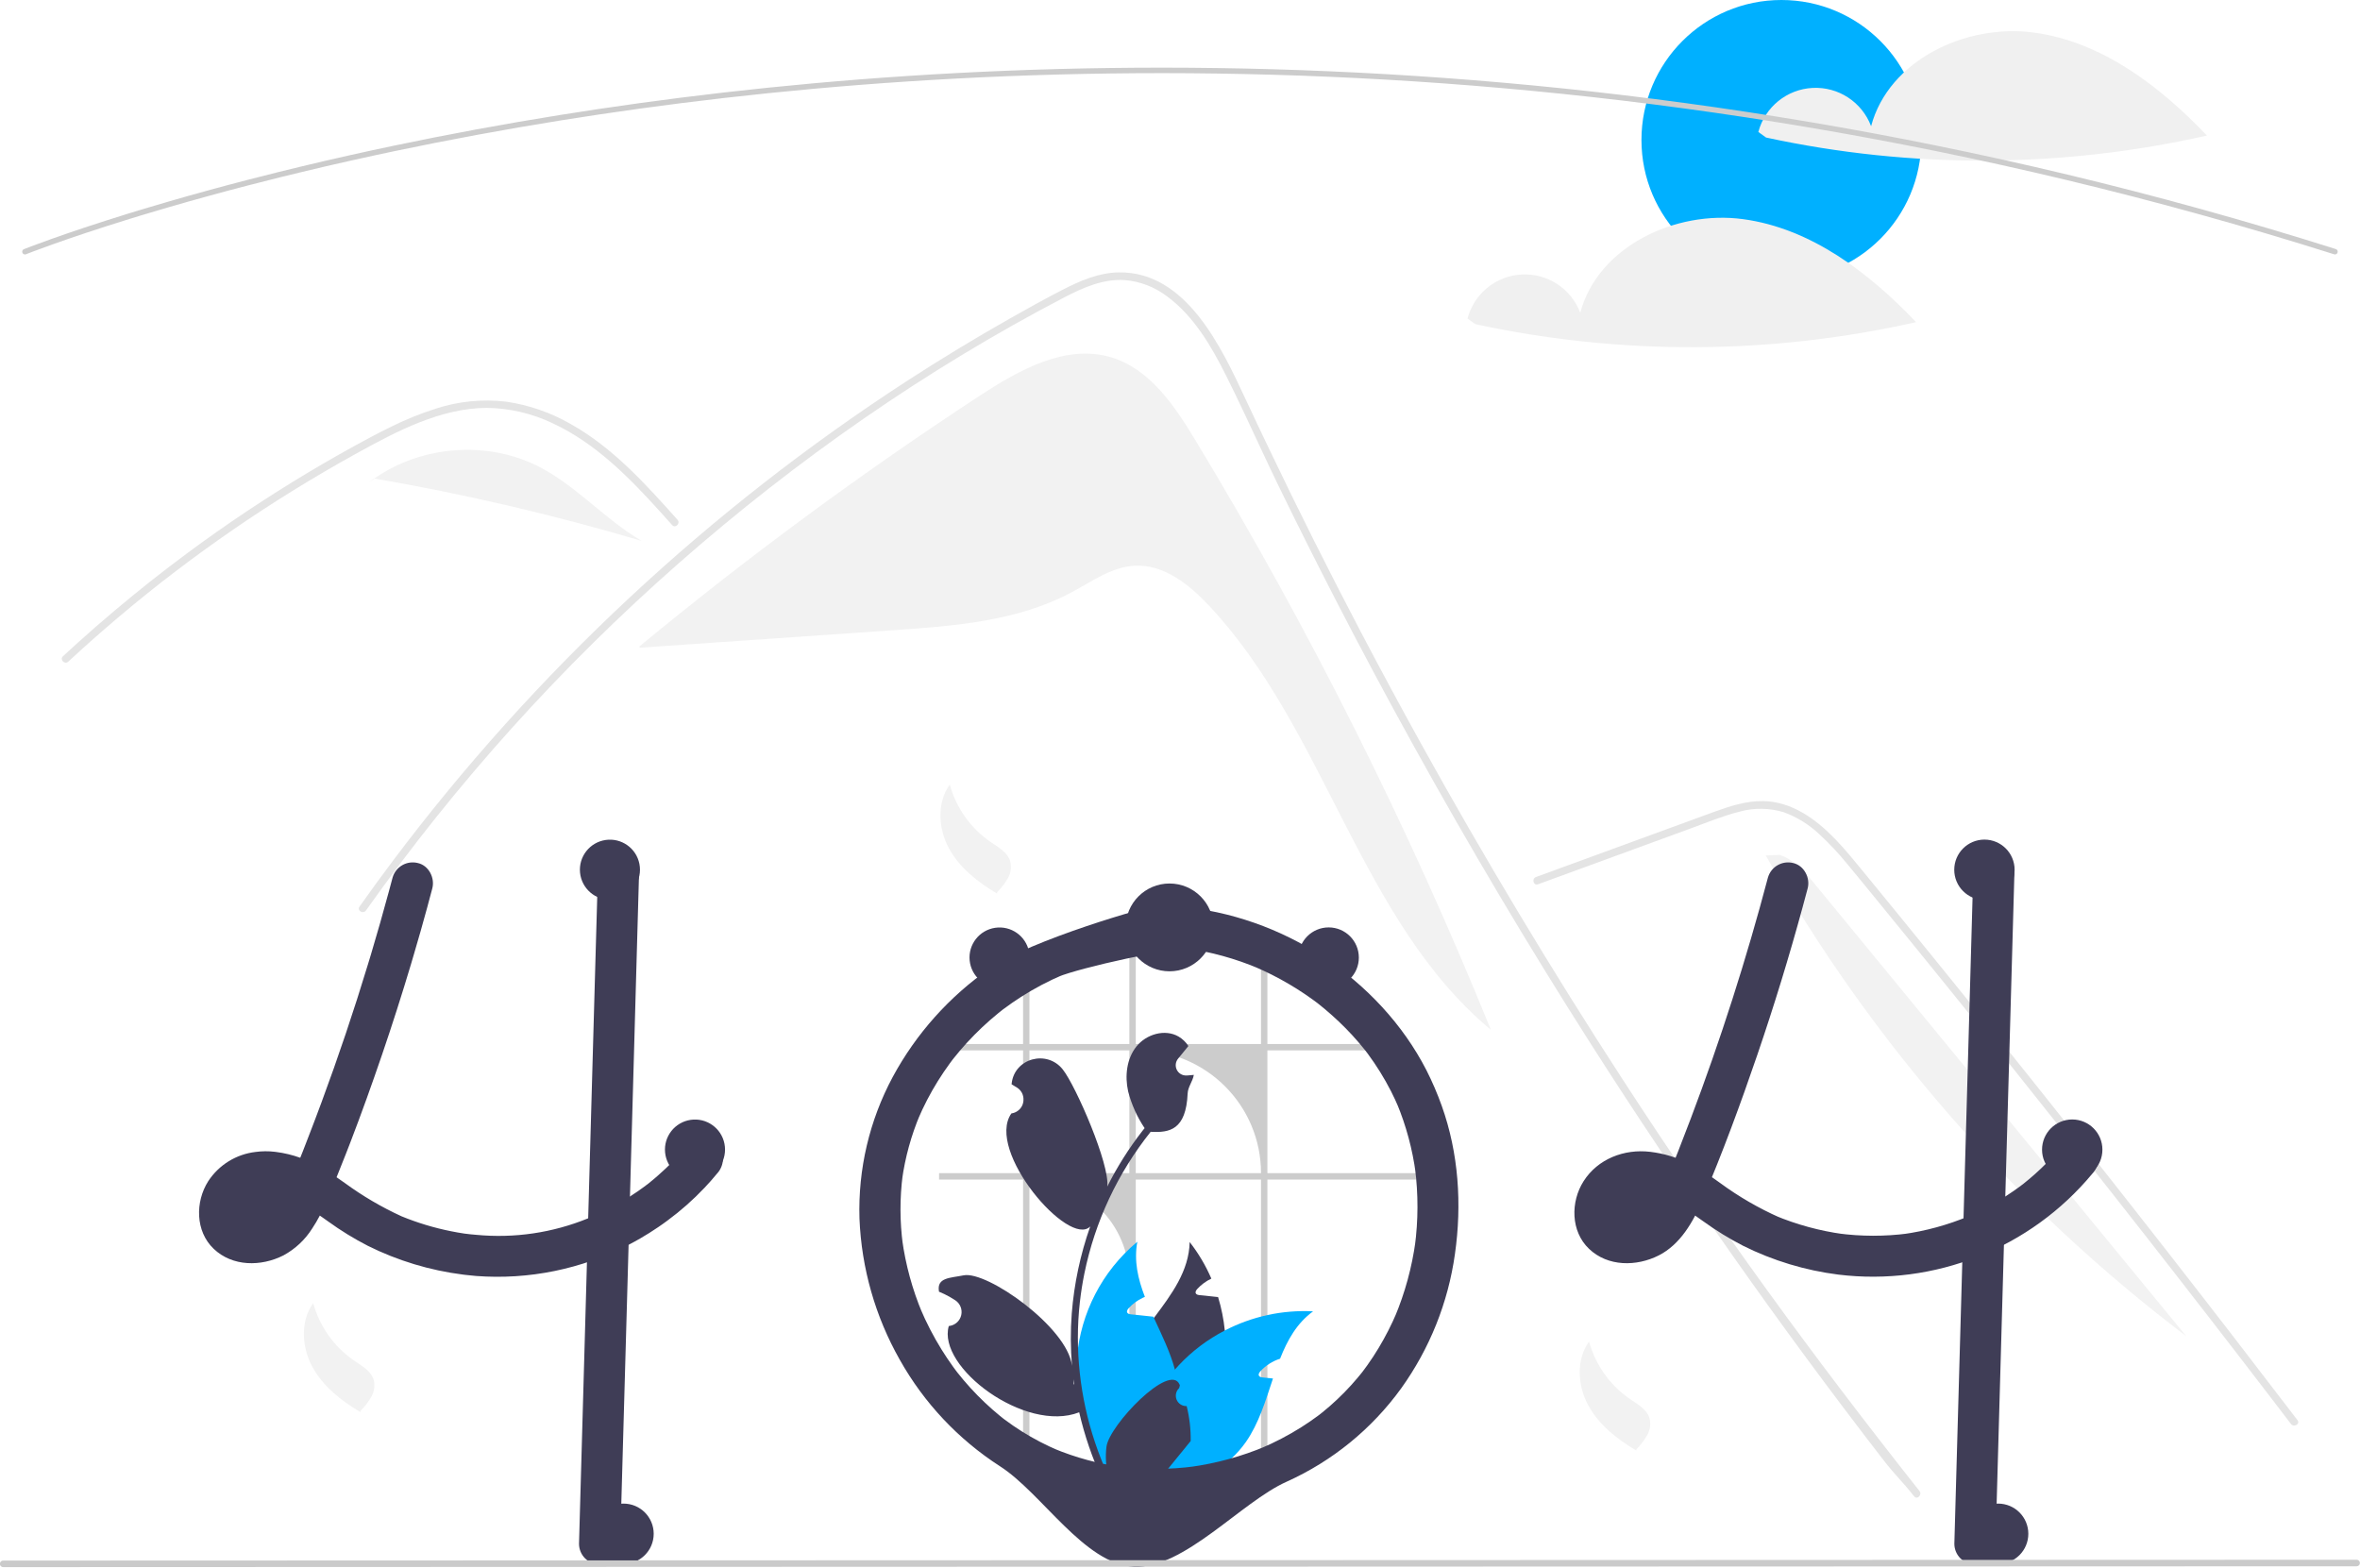
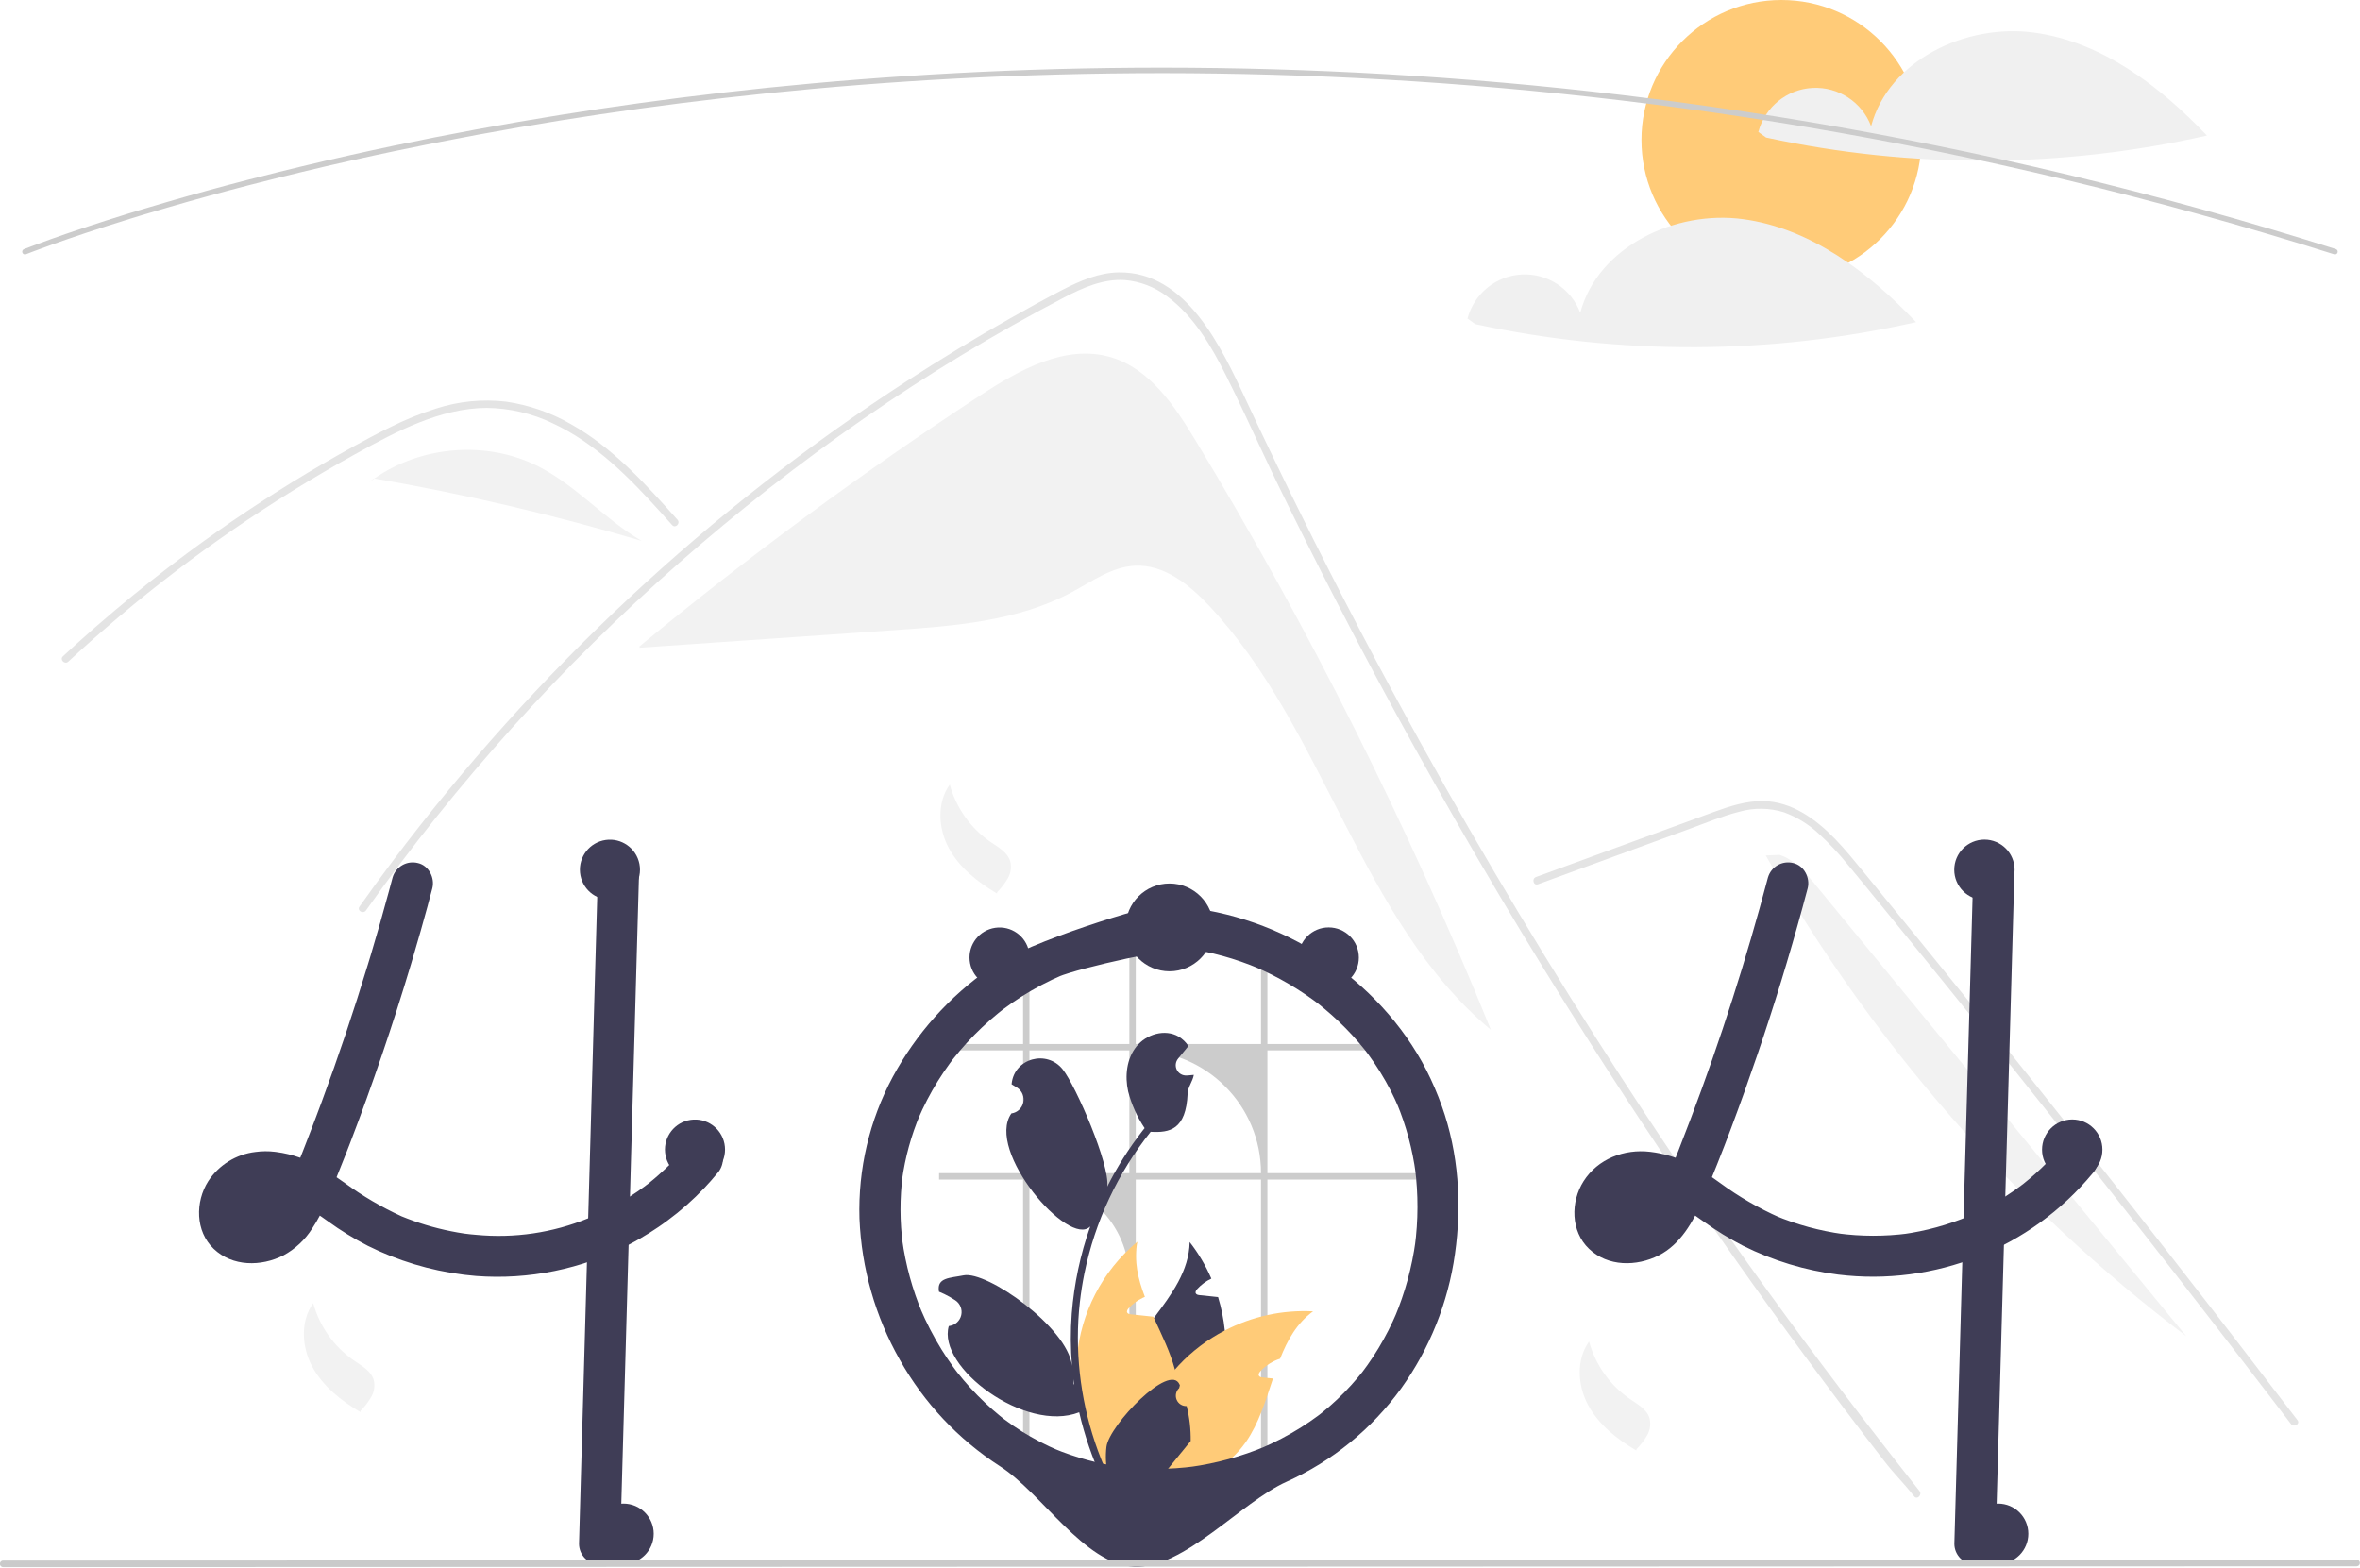
<svg xmlns="http://www.w3.org/2000/svg" data-name="Layer 1" width="860.131" height="571.148" viewBox="0 0 860.131 571.148">
  <path d="M605.67,324.953c-7.669-12.684-16.757-26.228-30.99-30.37-16.482-4.796-33.413,4.732-47.775,14.135a1392.157,1392.157,0,0,0-123.893,91.283l.043.492q46.226-3.188,92.451-6.376c22.265-1.535,45.296-3.283,64.972-13.816,7.467-3.997,14.745-9.336,23.206-9.708,10.512-.462,19.677,6.879,26.88,14.549,42.607,45.371,54.937,114.754,102.738,154.616A1516.995,1516.995,0,0,0,605.67,324.953Z" transform="translate(-169.9343 -164.426)" fill="#f2f2f2" />
  <path d="M867.571,709.781c-4.712-5.95-6.637-7.343-11.285-13.348q-56.764-73.416-106.708-151.792-33.924-53.23-64.483-108.504-14.549-26.278-28.3-52.969-10.67-20.695-20.865-41.638c-1.944-3.988-3.832-7.994-5.711-12.009-4.428-9.442-8.773-18.93-13.439-28.244-5.317-10.616-11.789-21.745-21.553-28.877a29.405,29.405,0,0,0-15.319-5.895c-7.948-.513-15.282,2.769-22.176,6.353-50.439,26.301-97.659,59.276-140.37,96.798A730.778,730.778,0,0,0,303.322,496.247c-1.008,1.439-3.392.064-2.374-1.384q6.009-8.498,12.257-16.813A734.817,734.817,0,0,1,500.805,303.064q18.248-11.826,37.183-22.542c6.362-3.603,12.752-7.16,19.251-10.497,6.371-3.273,13.137-6.215,20.416-6.325,24.77-.385,37.595,27.667,46.405,46.542q4.153,8.911,8.406,17.766,16.075,33.621,33.387,66.628,10.685,20.379,21.837,40.52,34.707,62.718,73.779,122.897c34.506,53.143,68.737,100.089,108.046,149.785C870.596,709.213,868.662,711.175,867.571,709.781Z" transform="translate(-169.9343 -164.426)" fill="#e4e4e4" />
  <path d="M414.916,355.804c-1.439-1.604-2.869-3.209-4.318-4.813-11.422-12.633-23.679-25.118-39.364-32.361a57.11,57.11,0,0,0-23.927-5.546c-8.562.028-16.932,2.273-24.843,5.418-3.74,1.494-7.398,3.19-11.001,4.996-4.116,2.072-8.159,4.281-12.183,6.509q-11.331,6.27-22.368,13.091-21.961,13.572-42.546,29.216-10.671,8.113-20.902,16.758-9.516,8.031-18.646,16.492c-1.302,1.201-3.245-.743-1.944-1.943,1.604-1.494,3.227-2.979,4.85-4.446q6.875-6.215,13.971-12.193,12.939-10.918,26.549-20.993,21.163-15.676,43.783-29.225,11.304-6.765,22.918-12.963c2.338-1.247,4.703-2.466,7.096-3.621a113.116,113.116,0,0,1,16.868-6.866,60.006,60.006,0,0,1,25.476-2.503,66.327,66.327,0,0,1,23.505,8.131c15.401,8.608,27.346,21.919,38.97,34.909C418.033,355.171,416.099,357.124,414.916,355.804Z" transform="translate(-169.9343 -164.426)" fill="#e4e4e4" />
  <path d="M730.477,486.711l36.905-13.498,18.323-6.702c5.968-2.183,11.921-4.667,18.09-6.23a28.539,28.539,0,0,1,16.374.209,37.738,37.738,0,0,1,12.771,7.917,103.64,103.64,0,0,1,10.475,11.186c3.989,4.794,7.92,9.639,11.868,14.467q24.441,29.891,48.563,60.041,24.121,30.15,47.92,60.556,23.857,30.48,47.385,61.216,2.882,3.765,5.76,7.534c1.06,1.388,3.449.02,2.375-1.388Q983.582,650.974,959.549,620.184q-24.092-30.864-48.516-61.466-24.424-30.601-49.179-60.937-6.167-7.558-12.354-15.099c-3.48-4.241-6.92-8.527-10.736-12.474-7.005-7.245-15.758-13.648-26.234-13.822-6.16-.102-12.121,1.852-17.844,3.923-6.17,2.232-12.325,4.506-18.486,6.759l-37.163,13.592-9.291,3.398c-1.649.603-.937,3.262.731,2.652Z" transform="translate(-169.9343 -164.426)" fill="#e4e4e4" />
  <path d="M366.377,334.526c-18.754-9.639-42.771-7.751-60.005,4.291a855.847,855.847,0,0,1,97.371,22.726C390.46,353.759,380.07,341.563,366.377,334.526Z" transform="translate(-169.9343 -164.426)" fill="#f2f2f2" />
  <path d="M306.188,338.784l-3.61,2.935c1.221-1.027,2.491-1.99,3.795-2.901C306.311,338.807,306.249,338.795,306.188,338.784Z" transform="translate(-169.9343 -164.426)" fill="#f2f2f2" />
  <path d="M831.549,486.846c-3.633-4.422-7.56-9.052-12.994-10.848l-5.073.2A575.436,575.436,0,0,0,966.749,651.418Q899.149,569.132,831.549,486.846Z" transform="translate(-169.9343 -164.426)" fill="#f2f2f2" />
  <path d="M516.084,450.367A37.481,37.481,0,0,0,531.015,471.325c2.82,1.92,6.157,3.762,7.122,7.035a8.379,8.379,0,0,1-.874,6.15,24.884,24.884,0,0,1-3.861,5.041l-.137.512c-6.998-4.147-13.656-9.393-17.522-16.551s-4.406-16.539.341-23.145" transform="translate(-169.9343 -164.426)" fill="#f2f2f2" />
  <path d="M749.084,653.367A37.481,37.481,0,0,0,764.015,674.325c2.82,1.92,6.157,3.762,7.122,7.035a8.379,8.379,0,0,1-.874,6.15,24.884,24.884,0,0,1-3.861,5.041l-.137.512c-6.998-4.147-13.656-9.393-17.522-16.551s-4.406-16.539.341-23.145" transform="translate(-169.9343 -164.426)" fill="#f2f2f2" />
  <path d="M284.084,639.367A37.481,37.481,0,0,0,299.015,660.325c2.82,1.92,6.157,3.762,7.122,7.035a8.379,8.379,0,0,1-.874,6.15,24.884,24.884,0,0,1-3.861,5.041l-.137.512c-6.998-4.147-13.656-9.393-17.522-16.551s-4.406-16.539.341-23.145" transform="translate(-169.9343 -164.426)" fill="#f2f2f2" />
-   <circle cx="649.249" cy="51" r="51" fill="#00b0ff" />
+   <circle cx="649.249" cy="51" r="51" fill="#ffcb78" />
  <path d="M911.219,176.296c-24.717-3.341-52.935,10.019-59.341,34.124a21.597,21.597,0,0,0-41.094,2.109l2.83,2.027a372.275,372.275,0,0,0,160.659-.726C957.079,195.76,935.935,179.637,911.219,176.296Z" transform="translate(-169.9343 -164.426)" fill="#f0f0f0" />
  <path d="M805.219,244.296c-24.717-3.341-52.935,10.019-59.341,34.124a21.597,21.597,0,0,0-41.094,2.109l2.83,2.027a372.275,372.275,0,0,0,160.659-.726C851.079,263.76,829.935,247.637,805.219,244.296Z" transform="translate(-169.9343 -164.426)" fill="#f0f0f0" />
  <path d="M1020.946,257.154a.982.982,0,0,1-.302-.047C756.237,173.489,523.199,184.424,374.264,208.321c-20.269,3.251-40.591,7.006-60.404,11.161-5.058,1.06-10.306,2.195-15.597,3.378-6.319,1.407-12.554,2.856-18.532,4.306q-3.873.917-7.595,1.849c-3.758.928-7.572,1.895-11.66,2.957-4.568,1.178-9.209,2.413-13.797,3.672a.442.442,0,0,1-.051.015l0.0.001c-5.183,1.415-10.338,2.871-15.323,4.325-2.698.779-5.304,1.548-7.799,2.307-.279.077-.526.151-.776.228l-.536.163c-.311.095-.617.188-.924.275l-.02.006 0.0.001-.812.252c-.968.293-1.912.579-2.841.864-24.545,7.566-38.038,12.949-38.171,13.002a1,1,0,1,1-.744-1.856c.134-.053,13.693-5.463,38.328-13.058.932-.286,1.879-.572,2.85-.866l.754-.234c.026-.01.052-.018.078-.025.305-.087.61-.18.919-.273l.537-.163c.268-.081.531-.161.801-.235,2.479-.754,5.093-1.524,7.798-2.307,4.987-1.455,10.147-2.911,15.334-4.328.016-.006.033-.01.049-.015v-.001c4.604-1.263,9.263-2.503,13.845-3.685,4.094-1.063,7.915-2.032,11.68-2.962q3.738-.93,7.609-1.853c5.985-1.451,12.233-2.902,18.563-4.312,5.299-1.184,10.556-2.322,15.622-3.383,19.843-4.162,40.198-7.923,60.497-11.179C523.096,182.415,756.467,171.463,1021.246,255.201a1.0 1,0,0,1-.301,1.953Z" transform="translate(-169.9343 -164.426)" fill="#ccc" />
  <path d="M432.923,584.266a6.729,6.729,0,0,0-1.7-2.67,6.43,6.43,0,0,0-.92-.71c-2.61-1.74-6.51-2.13-8.99,0a5.81,5.81,0,0,0-.69.71q-1.11,1.365-2.28,2.67c-1.28,1.46-2.59,2.87-3.96,4.24-.39.38-.78.77-1.18,1.15-.23.23-.46.45-.69.67-.88.84-1.78,1.65-2.69,2.45-.48.43-.96.85-1.45,1.26-.73.61-1.46,1.22-2.2,1.81-.07.05-.14.1-.21.16-.02.01-.03.03-.05.04-.01,0-.02,0-.03.02a.179.179,0,0,0-.07.05c-.22.15-.37.25-.48.34.04-.02.08-.05.12-.07-.18.14-.37.28-.55.42-1.75,1.29-3.54,2.53-5.37,3.69a99.21,99.21,0,0,1-14.22,7.55c-.33.13-.67.27-1.01.4a85.97,85.97,0,0,1-40.85,6.02q-2.13-.165-4.26-.45c-1.64-.24-3.27-.53-4.89-.86a97.932,97.932,0,0,1-18.02-5.44,118.652,118.652,0,0,1-20.66-12.12c-1-.71-2.01-1.42-3.02-2.11,1.15-2.82,2.28-5.64,3.38-8.48.55-1.37,1.08-2.74,1.6-4.12,4.09-10.63,7.93-21.36,11.61-32.13q5.58-16.365,10.53-32.92.51-1.68.99-3.36,2.595-8.745,4.98-17.53c.15-.57.31-1.13.45-1.7q.69-2.52,1.35-5.04c1-3.79-1.26-8.32-5.24-9.23a7.634,7.634,0,0,0-9.22,5.24c-.43,1.62-.86,3.23-1.3,4.85q-3.165,11.745-6.66,23.41-.51,1.68-1.02,3.36-7.71,25.41-16.93,50.31-1.11,3.015-2.25,6.01c-.37.98-.74,1.96-1.12,2.94-.73,1.93-1.48,3.86-2.23,5.79-.43,1.13-.87,2.26-1.31,3.38-.29.71-.57,1.42-.85,2.12a41.809,41.809,0,0,0-8.81-2.12l-.48-.06a27.397,27.397,0,0,0-7.01.06,23.914,23.914,0,0,0-17.24,10.66c-4.77,7.51-4.71,18.25,1.98,24.63,6.89,6.57,17.32,6.52,25.43,2.41a28.351,28.351,0,0,0,10.52-9.86,50.569,50.569,0,0,0,2.74-4.65c.21.14.42.28.63.43.8.56,1.6,1.13,2.39,1.69a111.738,111.738,0,0,0,14.51,8.91,108.359,108.359,0,0,0,34.62,10.47c.27.03.53.07.8.1,1.33.17,2.67.3,4.01.41a103.782,103.782,0,0,0,55.58-11.36q2.175-1.125,4.31-2.36,3.315-1.92,6.48-4.08c1.15-.78,2.27-1.57,3.38-2.4a101.042,101.042,0,0,0,13.51-11.95q2.355-2.475,4.51-5.11a8.061,8.061,0,0,0,2.2-5.3A7.564,7.564,0,0,0,432.923,584.266Zm-165.59,23.82c.21-.15.42-.31.62-.47C267.893,607.766,267.603,607.936,267.333,608.086Zm3.21-3.23c-.23.26-.44.52-.67.78a23.366,23.366,0,0,1-2.25,2.2c-.11.1-.23.2-.35.29a.01.01,0,0,0-.01.01,3.804,3.804,0,0,0-.42.22q-.645.39-1.32.72a17.005,17.005,0,0,1-2.71.75,16.799,16.799,0,0,1-2.13.02h-.02a14.823,14.823,0,0,1-1.45-.4c-.24-.12-.47-.26-.7-.4-.09-.08-.17-.16-.22-.21a2.44,2.44,0,0,1-.27-.29.01.01,0,0,0-.01-.01c-.11-.2-.23-.4-.34-.6a.031.031,0,0,1-.01-.02c-.08-.25-.15-.51-.21-.77a12.511,12.511,0,0,1,.01-1.37,13.467,13.467,0,0,1,.54-1.88,11.068,11.068,0,0,1,.69-1.26c.02-.04.12-.2.23-.38.01-.01.01-.01.01-.02.15-.17.3-.35.46-.51.27-.3.56-.56.85-.83a18.022,18.022,0,0,1,1.75-1.01,19.481,19.481,0,0,1,2.93-.79,24.989,24.989,0,0,1,4.41.04,30.301,30.301,0,0,1,4.1,1.01,36.945,36.945,0,0,1-2.77,4.54C270.623,604.746,270.583,604.806,270.543,604.856Zm-11.12-3.29a2.18,2.18,0,0,1-.31.39A1.409,1.409,0,0,1,259.423,601.566Z" transform="translate(-169.9343 -164.426)" fill="#3f3d56" />
  <path d="M402.863,482.136q-.135,4.71-.27,9.42-.285,10.455-.59,20.92-.315,11.775-.66,23.54-.165,6.075-.34,12.15-.465,16.365-.92,32.72c-.03,1.13-.07,2.25-.1,3.38q-.225,8.115-.45,16.23-.255,8.805-.5,17.61-.18,6.6-.37,13.21-1.35,47.895-2.7,95.79a7.648,7.648,0,0,1-7.5,7.5,7.561,7.561,0,0,1-7.5-7.5q.75-26.94,1.52-53.88.675-24.36,1.37-48.72.225-8.025.45-16.06.345-12.09.68-24.18c.03-1.13.07-2.25.1-3.38.02-.99.05-1.97.08-2.96q.66-23.475,1.32-46.96.27-9.24.52-18.49.3-10.545.6-21.08c.09-3.09.17-6.17.26-9.26a7.648,7.648,0,0,1,7.5-7.5A7.561,7.561,0,0,1,402.863,482.136Z" transform="translate(-169.9343 -164.426)" fill="#3f3d56" />
  <path d="M814.291,484.217a893.238,893.238,0,0,1-28.161,87.941c-3.007,7.946-6.083,15.877-9.371,23.712l.756-1.792a54.583,54.583,0,0,1-5.59,10.612q-.229.321-.467.636,1.166-1.49.443-.589c-.254.301-.505.602-.768.895a23.664,23.664,0,0,1-2.249,2.203q-.301.258-.612.504l.938-.729c-.109.257-.873.597-1.111.743a18.254,18.254,0,0,1-2.405,1.219l1.792-.756a19.086,19.086,0,0,1-4.231,1.161l1.994-.268a17.021,17.021,0,0,1-4.298.046l1.994.268a14.002,14.002,0,0,1-3.405-.917l1.792.756a12.012,12.012,0,0,1-1.679-.896c-.271-.177-1.105-.809-.015.025,1.133.866.146.074-.088-.156-.194-.192-.37-.4-.56-.595-.882-.905.996,1.557.397.499a18.182,18.182,0,0,1-.878-1.637l.756,1.792a11.925,11.925,0,0,1-.728-2.651l.268,1.994a13.651,13.651,0,0,1-.003-3.405l-.268,1.994a15.964,15.964,0,0,1,.995-3.68l-.756,1.792a16.729,16.729,0,0,1,1.178-2.298,6.729,6.729,0,0,1,.729-1.071c.049.016-1.269,1.513-.569.757.183-.198.354-.406.539-.602.296-.314.614-.601.926-.898,1.045-.994-1.462.966-.257.179a19.049,19.049,0,0,1,2.749-1.499l-1.792.756a20.311,20.311,0,0,1,4.995-1.34l-1.994.268a25.628,25.628,0,0,1,6.461.076l-1.994-.268a33.211,33.211,0,0,1,7.892,2.22l-1.792-.756c5.39,2.314,10.163,5.749,14.928,9.118a111.95,111.95,0,0,0,14.506,8.906,108.388,108.388,0,0,0,34.622,10.474,103.933,103.933,0,0,0,92.586-36.752,8.078,8.078,0,0,0,2.197-5.303,7.632,7.632,0,0,0-2.197-5.303c-2.752-2.526-7.949-3.239-10.607,0a95.636,95.636,0,0,1-8.107,8.727q-2.017,1.914-4.142,3.71-1.214,1.026-2.461,2.011c-.393.311-1.619,1.138.263-.197-.431.306-.845.64-1.271.955a99.269,99.269,0,0,1-20.332,11.565l1.792-.756a96.836,96.836,0,0,1-24.171,6.622l1.994-.268a97.643,97.643,0,0,1-25.754-.038l1.994.268a99.8,99.8,0,0,1-24.857-6.77l1.792.756a116.025,116.025,0,0,1-21.736-12.591,86.877,86.877,0,0,0-11.113-6.994,42.824,42.824,0,0,0-14.438-4.389c-9.439-1.111-19.057,2.566-24.246,10.72-4.776,7.505-4.714,18.244,1.974,24.625,6.888,6.572,17.318,6.517,25.436,2.406,7.817-3.959,12.513-12.185,15.815-19.942,7.431-17.455,14.01-35.314,20.14-53.263q9.097-26.637,16.499-53.813.917-3.366,1.807-6.739c1.001-3.789-1.261-8.32-5.238-9.226a7.633,7.633,0,0,0-9.226,5.238Z" transform="translate(-169.9343 -164.426)" fill="#3f3d56" />
  <path d="M889.124,482.136l-2.7,95.793-2.685,95.294-1.518,53.884a7.565,7.565,0,0,0,7.5,7.5,7.649,7.649,0,0,0,7.5-7.5l2.7-95.793,2.685-95.294,1.518-53.884a7.565,7.565,0,0,0-7.5-7.5,7.649,7.649,0,0,0-7.5,7.5Z" transform="translate(-169.9343 -164.426)" fill="#3f3d56" />
  <path d="M629.526,700.361h2.329V594.319h54.329v-2.323H631.855V547.252H673.81q-.923-1.173-1.899-2.317H631.855V515.382c-.77-.328-1.547-.645-2.329-.944V544.935h-45.652V507.07c-.782.036-1.553.09-2.329.155v37.71h-36.42V516.684c-.782.346-1.553.711-2.317,1.093V544.935h-30.616v2.317h30.616v44.744h-30.616v2.323h30.616V700.361h2.317V594.319a36.413,36.413,0,0,1,36.42,36.42v69.622h2.329V594.319h45.652Zm-84.401-108.365V547.252h36.42v44.744Zm38.749,0V547.252h.914a44.741,44.741,0,0,1,44.738,44.744Z" transform="translate(-169.9343 -164.426)" opacity="0.2" />
  <path d="M615.303,668.566a63.059,63.059,0,0,1-20.05,33.7c-.74.64-1.48,1.26-2.25,1.87q-2.805.255-5.57.52c-1.53.14-3.04.29-4.54.43l-.27.03-.19-1.64-.76-6.64a37.623,37.623,0,0,1-3.3-32.44c2.64-7.12,7.42-13.41,12.12-19.65,6.49-8.62,12.8-17.14,13.03-27.65a60.544,60.544,0,0,1,7.9,13.33,16.432,16.432,0,0,0-5.12,3.77c-.41.45-.82,1.08-.54,1.62.24.46.84.57,1.36.63,1.25.13,2.51.26,3.76.39,1,.11,2,.21,3,.32a63.99,63.99,0,0,1,2.45,12.18A61.189,61.189,0,0,1,615.303,668.566Z" transform="translate(-169.9343 -164.426)" fill="#3f3d56" />
-   <path d="M648.503,642.356c-5.9,4.29-9.35,10.46-12.03,17.26a16.628,16.628,0,0,0-7.17,4.58c-.41.45-.82,1.08-.54,1.62.24.46.84.57,1.36.63,1.25.13,2.51.26,3.76.39-2.68,8.04-5.14,16.36-9.88,23.15a36.989,36.989,0,0,1-12.03,10.91,38.492,38.492,0,0,1-4.02,1.99q-7.62.585-14.95,1.25-2.805.255-5.57.52c-1.53.14-3.04.29-4.54.43q-.015-.825,0-1.65a63.304,63.304,0,0,1,15.25-39.86c.45-.52.91-1.03,1.38-1.54a61.792,61.792,0,0,1,16.81-12.7A62.654,62.654,0,0,1,648.503,642.356Z" transform="translate(-169.9343 -164.426)" fill="#00b0ff" />
-   <path d="M589.163,699.526l-1.15,3.4-.58,1.73c-1.53.14-3.04.29-4.54.43l-.27.03c-1.66.17-3.31.34-4.96.51-.43-.5-.86-1.01-1.28-1.53a62.03,62.03,0,0,1,8.07-87.11c-1.32,6.91.22,13.53,2.75,20.1-.27.11-.53.22-.78.34a16.432,16.432,0,0,0-5.12,3.77c-.41.45-.82,1.08-.54,1.62.24.46.84.57,1.36.63,1.25.13,2.51.26,3.76.39,1,.11,2,.21,3,.32q.705.075,1.41.15c.07.15.13.29.2.44,2.85,6.18,5.92,12.39,7.65,18.83a43.666,43.666,0,0,1,1.02,4.91A37.604,37.604,0,0,1,589.163,699.526Z" transform="translate(-169.9343 -164.426)" fill="#00b0ff" />
+   <path d="M648.503,642.356c-5.9,4.29-9.35,10.46-12.03,17.26a16.628,16.628,0,0,0-7.17,4.58c-.41.45-.82,1.08-.54,1.62.24.46.84.57,1.36.63,1.25.13,2.51.26,3.76.39-2.68,8.04-5.14,16.36-9.88,23.15a36.989,36.989,0,0,1-12.03,10.91,38.492,38.492,0,0,1-4.02,1.99q-7.62.585-14.95,1.25-2.805.255-5.57.52c-1.53.14-3.04.29-4.54.43q-.015-.825,0-1.65a63.304,63.304,0,0,1,15.25-39.86c.45-.52.91-1.03,1.38-1.54a61.792,61.792,0,0,1,16.81-12.7A62.654,62.654,0,0,1,648.503,642.356Z" transform="translate(-169.9343 -164.426)" fill="#ffcb78" />
+   <path d="M589.163,699.526l-1.15,3.4-.58,1.73c-1.53.14-3.04.29-4.54.43l-.27.03c-1.66.17-3.31.34-4.96.51-.43-.5-.86-1.01-1.28-1.53a62.03,62.03,0,0,1,8.07-87.11c-1.32,6.91.22,13.53,2.75,20.1-.27.11-.53.22-.78.34a16.432,16.432,0,0,0-5.12,3.77c-.41.45-.82,1.08-.54,1.62.24.46.84.57,1.36.63,1.25.13,2.51.26,3.76.39,1,.11,2,.21,3,.32q.705.075,1.41.15c.07.15.13.29.2.44,2.85,6.18,5.92,12.39,7.65,18.83a43.666,43.666,0,0,1,1.02,4.91A37.604,37.604,0,0,1,589.163,699.526Z" transform="translate(-169.9343 -164.426)" fill="#ffcb78" />
  <path d="M689.821,554.487c-8.609-16.792-21.946-30.921-37.632-41.304a114.237,114.237,0,0,0-52.563-18.38q-3.69-.335-7.399-.393c-2.921-.044-46.866,12.632-61.587,22.982a114.295,114.295,0,0,0-35.333,39.527,102.5,102.5,0,0,0-12.126,51.633,113.564,113.564,0,0,0,14.703,51.476,110.475,110.475,0,0,0,36.444,38.746C549.667,708.561,565.074,734.51,583.183,735.426c18.246.923,39.054-23.555,55.695-30.987a104.425,104.425,0,0,0,41.726-34.005,110.25,110.25,0,0,0,19.599-48.948c2.574-18.083,1.374-36.733-4.801-54.016a111.86,111.86,0,0,0-5.58-12.983c-1.78-3.505-6.996-4.796-10.261-2.691a7.68,7.68,0,0,0-2.691,10.261q1.568,3.088,2.915,6.278l-.756-1.792a101.151,101.151,0,0,1,6.876,25.538l-.268-1.994a109.229,109.229,0,0,1-.066,28.683l.268-1.994a109.734,109.734,0,0,1-7.555,27.674l.756-1.792a104.212,104.212,0,0,1-6.672,13.098q-1.923,3.186-4.081,6.222c-.632.888-1.283,1.761-1.939,2.631-.856,1.136,1.167-1.483.282-.369-.151.19-.3.38-.452.569q-.681.852-1.382,1.688a93.613,93.613,0,0,1-10.176,10.384q-1.366,1.192-2.778,2.331c-.469.378-.932.773-1.421,1.125.019-.013,1.58-1.199.656-.511-.29.216-.579.436-.87.652q-2.91,2.156-5.974,4.092a103.485,103.485,0,0,1-14.756,7.713l1.792-.756a109.215,109.215,0,0,1-27.597,7.552l1.994-.268a108.154,108.154,0,0,1-28.589.051l1.994.268a99.835,99.835,0,0,1-25.095-6.784l1.792.756a93.643,93.643,0,0,1-13.416-6.991q-3.174-2-6.184-4.247c-.286-.214-.57-.43-.855-.645-.915-.691.658.51.67.518a19.169,19.169,0,0,1-1.535-1.225q-1.454-1.184-2.861-2.422a101.989,101.989,0,0,1-10.493-10.709q-1.213-1.434-2.374-2.911c-.335-.426-.947-1.29.404.529-.178-.239-.362-.474-.542-.712q-.647-.858-1.276-1.728-2.203-3.048-4.188-6.246a109.29,109.29,0,0,1-7.805-15.108l.756,1.792a106.588,106.588,0,0,1-7.34-26.837l.268,1.994a97.866,97.866,0,0,1-.048-25.636l-.268,1.994A94.673,94.673,0,0,1,505.276,570.55l-.756,1.792a101.557,101.557,0,0,1,7.195-13.856q2.066-3.323,4.378-6.485.525-.718,1.062-1.428c.324-.428,1.215-1.493-.305.388.149-.184.293-.374.439-.56q1.269-1.608,2.6-3.165A107.402,107.402,0,0,1,530.772,536.215q1.474-1.292,2.995-2.529.691-.562,1.391-1.113c.187-.147.376-.291.562-.439-1.997,1.59-.555.433-.102.093q3.134-2.348,6.435-4.461a103.644,103.644,0,0,1,15.387-8.108l-1.792.756c7.76-3.258,42.141-10.949,48.394-10.11l-1.994-.268A106.225,106.225,0,0,1,628.768,517.419l-1.792-.756a110.313,110.313,0,0,1,12.6,6.329q3.043,1.784,5.967,3.763,1.384.937,2.738,1.915.677.489,1.346.989c.248.185.494.373.741.558,1.039.779-1.431-1.128-.342-.267a110.843,110.843,0,0,1,10.368,9.253q2.401,2.445,4.637,5.045,1.147,1.334,2.246,2.708c.364.455,1.605,2.101.084.085.372.493.747.982,1.114,1.479a97.977,97.977,0,0,1,8.392,13.538c1.793,3.498,6.987,4.802,10.261,2.691A7.677,7.677,0,0,0,689.821,554.487Z" transform="translate(-169.9343 -164.426)" fill="#3f3d56" />
  <path d="M602.431,676.882a3.78,3.78,0,0,1-2.739-6.551c.095-.379.164-.651.259-1.03q-.051-.124-.103-.247c-3.48-8.298-25.685,14.833-26.645,22.632a30.029,30.029,0,0,0,.527,10.328A120.392,120.392,0,0,1,562.778,652.01a116.202,116.202,0,0,1,.721-12.963q.597-5.293,1.657-10.511a121.787,121.787,0,0,1,24.151-51.616c6.874.384,12.898-.663,13.48-13.985.103-2.37,1.861-4.422,2.248-6.756-.656.086-1.323.14-1.979.183-.204.011-.42.021-.624.032l-.077.003a3.745,3.745,0,0,1-3.076-6.101q.425-.523.851-1.046c.43-.538.871-1.065,1.302-1.603a1.865,1.865,0,0,0,.14-.161c.495-.613.99-1.216,1.485-1.829a10.829,10.829,0,0,0-3.55-3.432c-4.959-2.905-11.801-.893-15.384,3.593-3.593,4.486-4.271,10.779-3.023,16.384a43.398,43.398,0,0,0,6.003,13.383c-.269.344-.549.678-.818,1.022a122.574,122.574,0,0,0-12.794,20.268c1.016-7.939-11.412-36.608-16.218-42.681-5.773-7.294-17.611-4.111-18.628,5.136q-.015.134-.029.268,1.071.604,2.096,1.282a5.127,5.127,0,0,1-2.067,9.33l-.105.016c-9.556,13.644,21.077,49.155,28.745,41.181a125.11,125.11,0,0,0-6.734,31.693,118.664,118.664,0,0,0,.086,19.16l-.032-.226C558.902,648.154,529.674,627.514,521.139,629.233c-4.917.99-9.76.765-9.013,5.725q.018.119.036.237a34.442,34.442,0,0,1,3.862,1.861q1.071.604,2.096,1.282a5.127,5.127,0,0,1-2.067,9.33l-.105.016c-.075.011-.14.022-.215.032-4.35,14.966,27.907,39.12,47.518,31.435h.011a125.075,125.075,0,0,0,8.402,24.528H601.679c.108-.334.204-.678.301-1.011a34.102,34.102,0,0,1-8.305-.495c2.227-2.733,4.454-5.487,6.681-8.219a1.861,1.861,0,0,0,.14-.161c1.13-1.398,2.27-2.786,3.399-4.185l.001-.002a49.952,49.952,0,0,0-1.464-12.725Zm-34.371-67.613.016-.021-.016.043Zm-6.648,59.932-.258-.581c.011-.42.011-.839,0-1.269,0-.118-.021-.237-.021-.355.097.742.183,1.485.29,2.227Z" transform="translate(-169.9343 -164.426)" fill="#3f3d56" />
  <circle cx="95.249" cy="439" r="11" fill="#3f3d56" />
  <circle cx="227.249" cy="559" r="11" fill="#3f3d56" />
  <circle cx="728.249" cy="559" r="11" fill="#3f3d56" />
  <circle cx="755.249" cy="419" r="11" fill="#3f3d56" />
  <circle cx="723.249" cy="317" r="11" fill="#3f3d56" />
  <path d="M434.183,583.426a10.949,10.949,0,1,1-.21-2.16A10.992,10.992,0,0,1,434.183,583.426Z" transform="translate(-169.9343 -164.426)" fill="#3f3d56" />
  <circle cx="484.249" cy="349" r="11" fill="#3f3d56" />
  <path d="M545.183,513.426a10.949,10.949,0,1,1-.21-2.16A10.992,10.992,0,0,1,545.183,513.426Z" transform="translate(-169.9343 -164.426)" fill="#3f3d56" />
  <path d="M403.183,481.426a10.949,10.949,0,1,1-.21-2.16A10.992,10.992,0,0,1,403.183,481.426Z" transform="translate(-169.9343 -164.426)" fill="#3f3d56" />
  <circle cx="599.249" cy="443" r="11" fill="#3f3d56" />
  <circle cx="426.249" cy="338" r="16" fill="#3f3d56" />
  <path d="M1028.875,735.267l-857.75.307a1.191,1.191,0,1,1,0-2.381l857.75-.307a1.191,1.191,0,0,1,0,2.381Z" transform="translate(-169.9343 -164.426)" fill="#cacaca" />
</svg>
